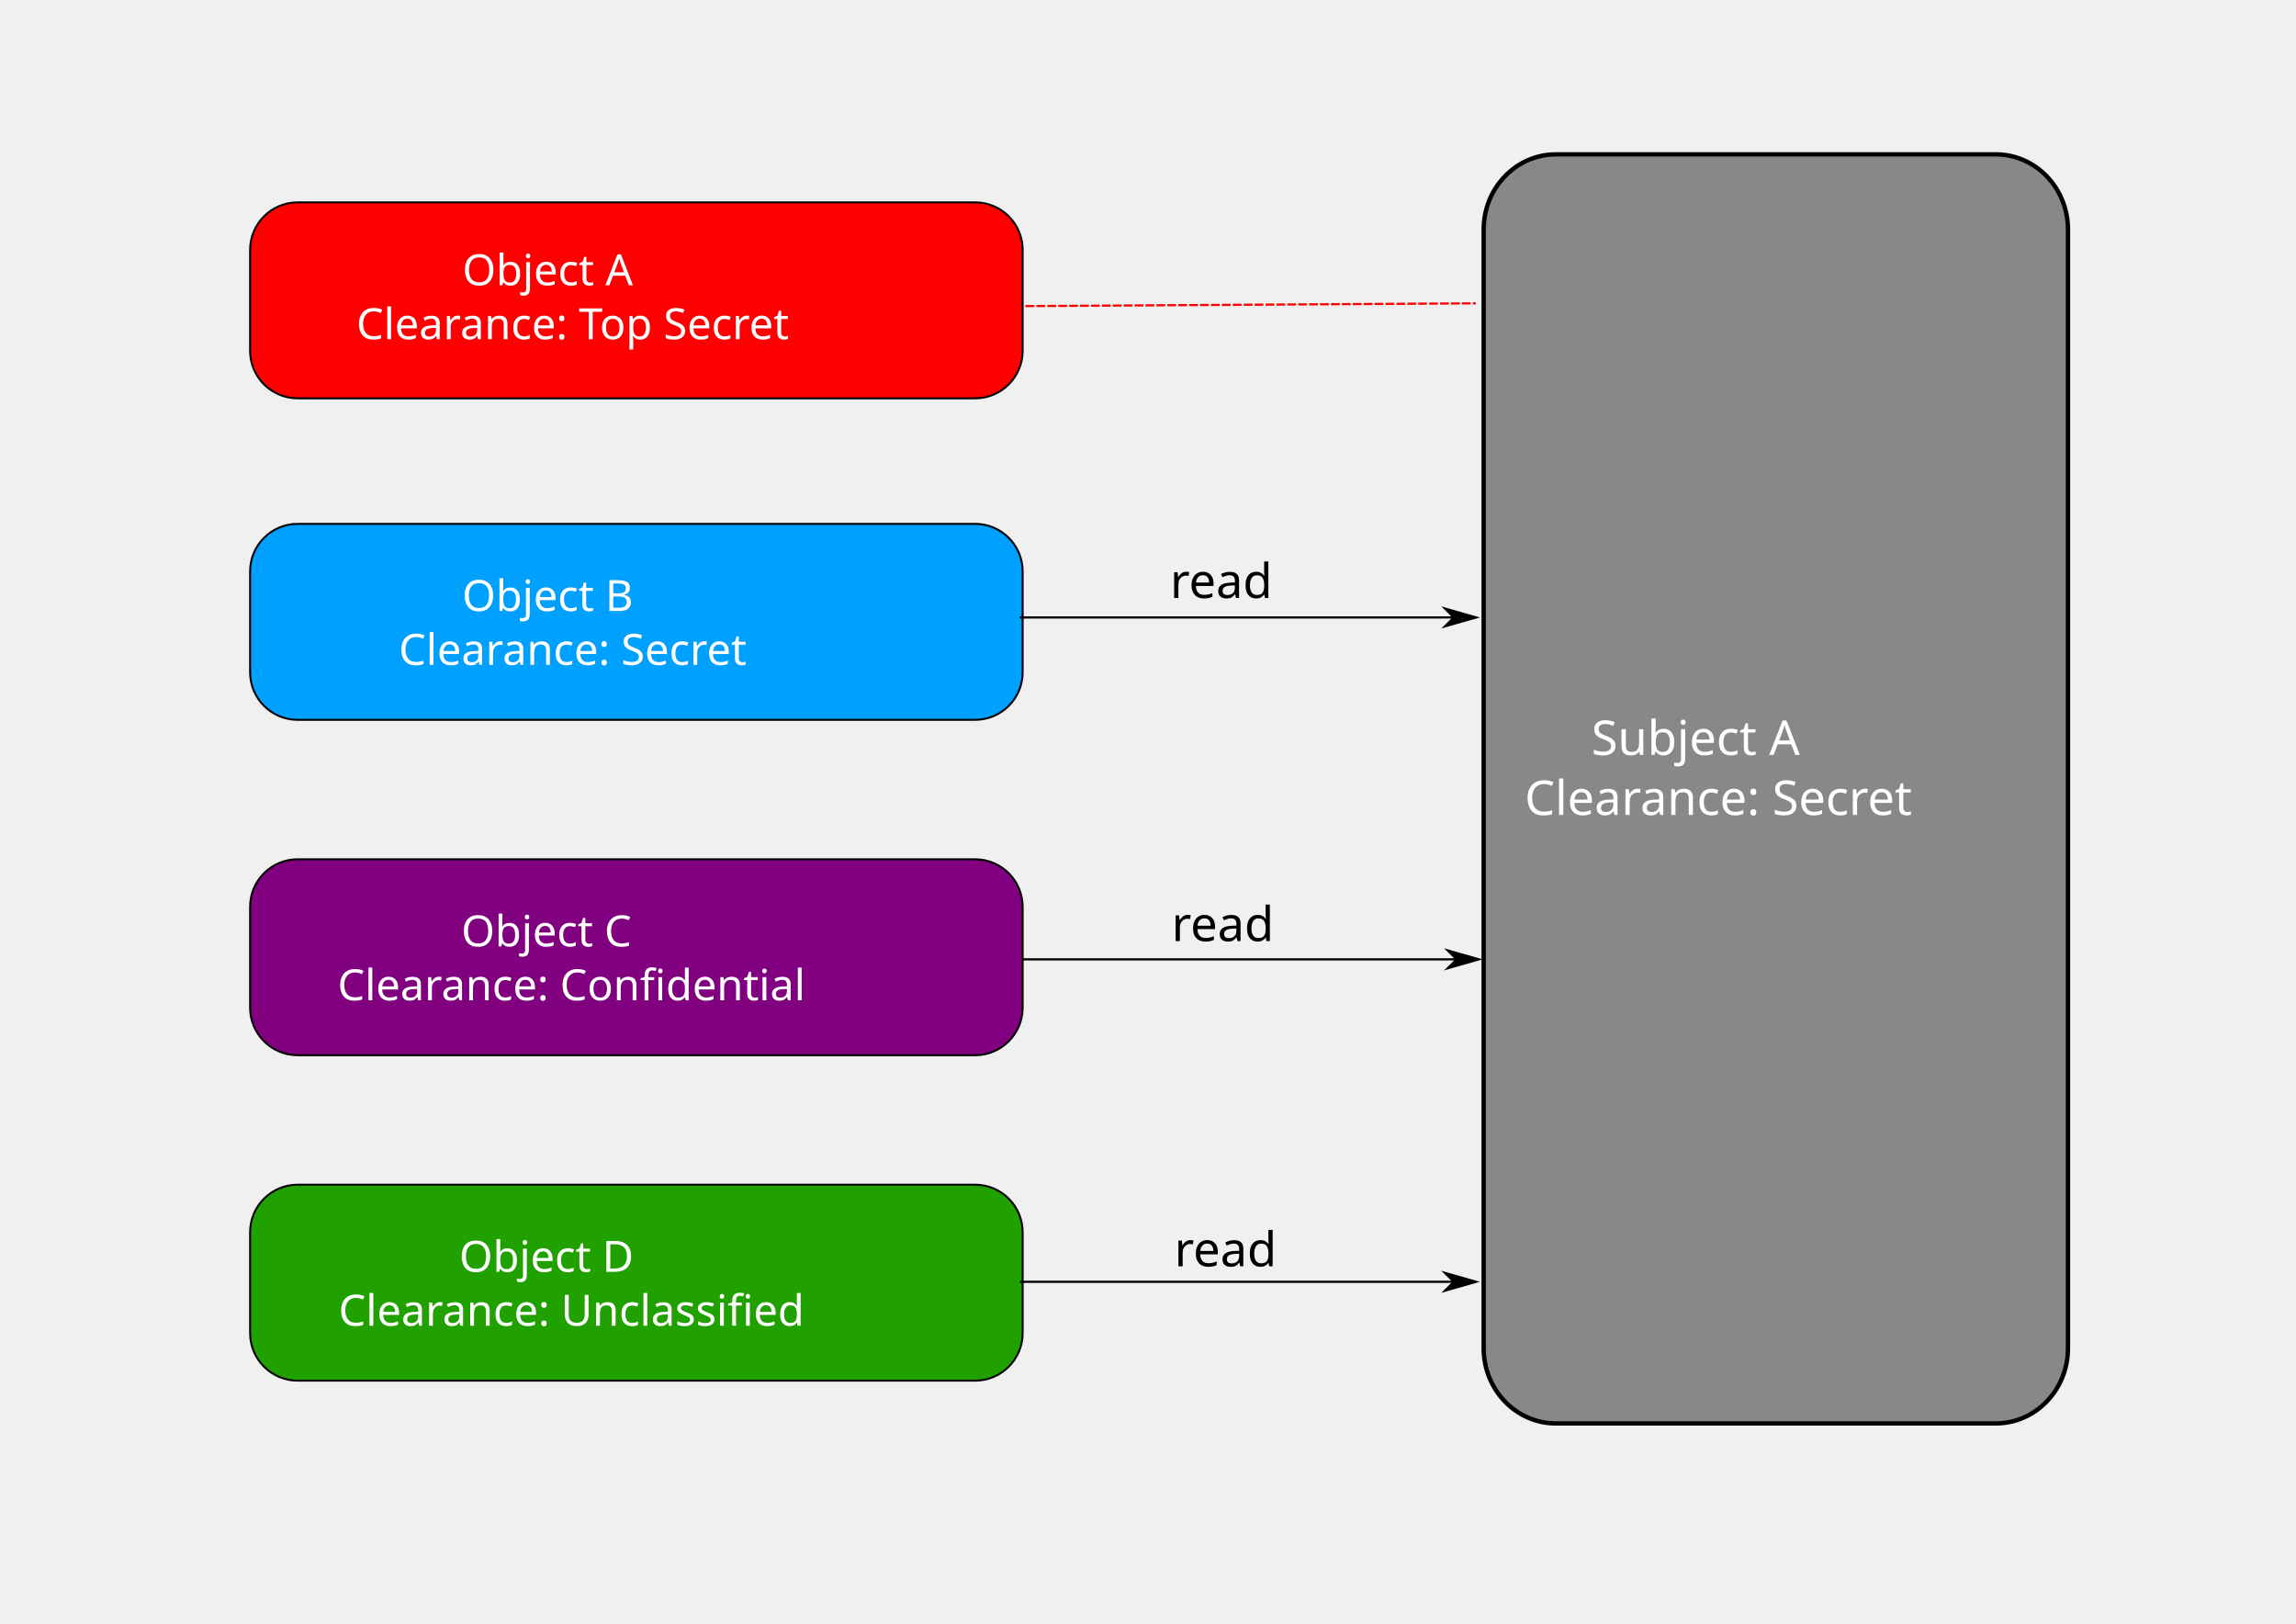
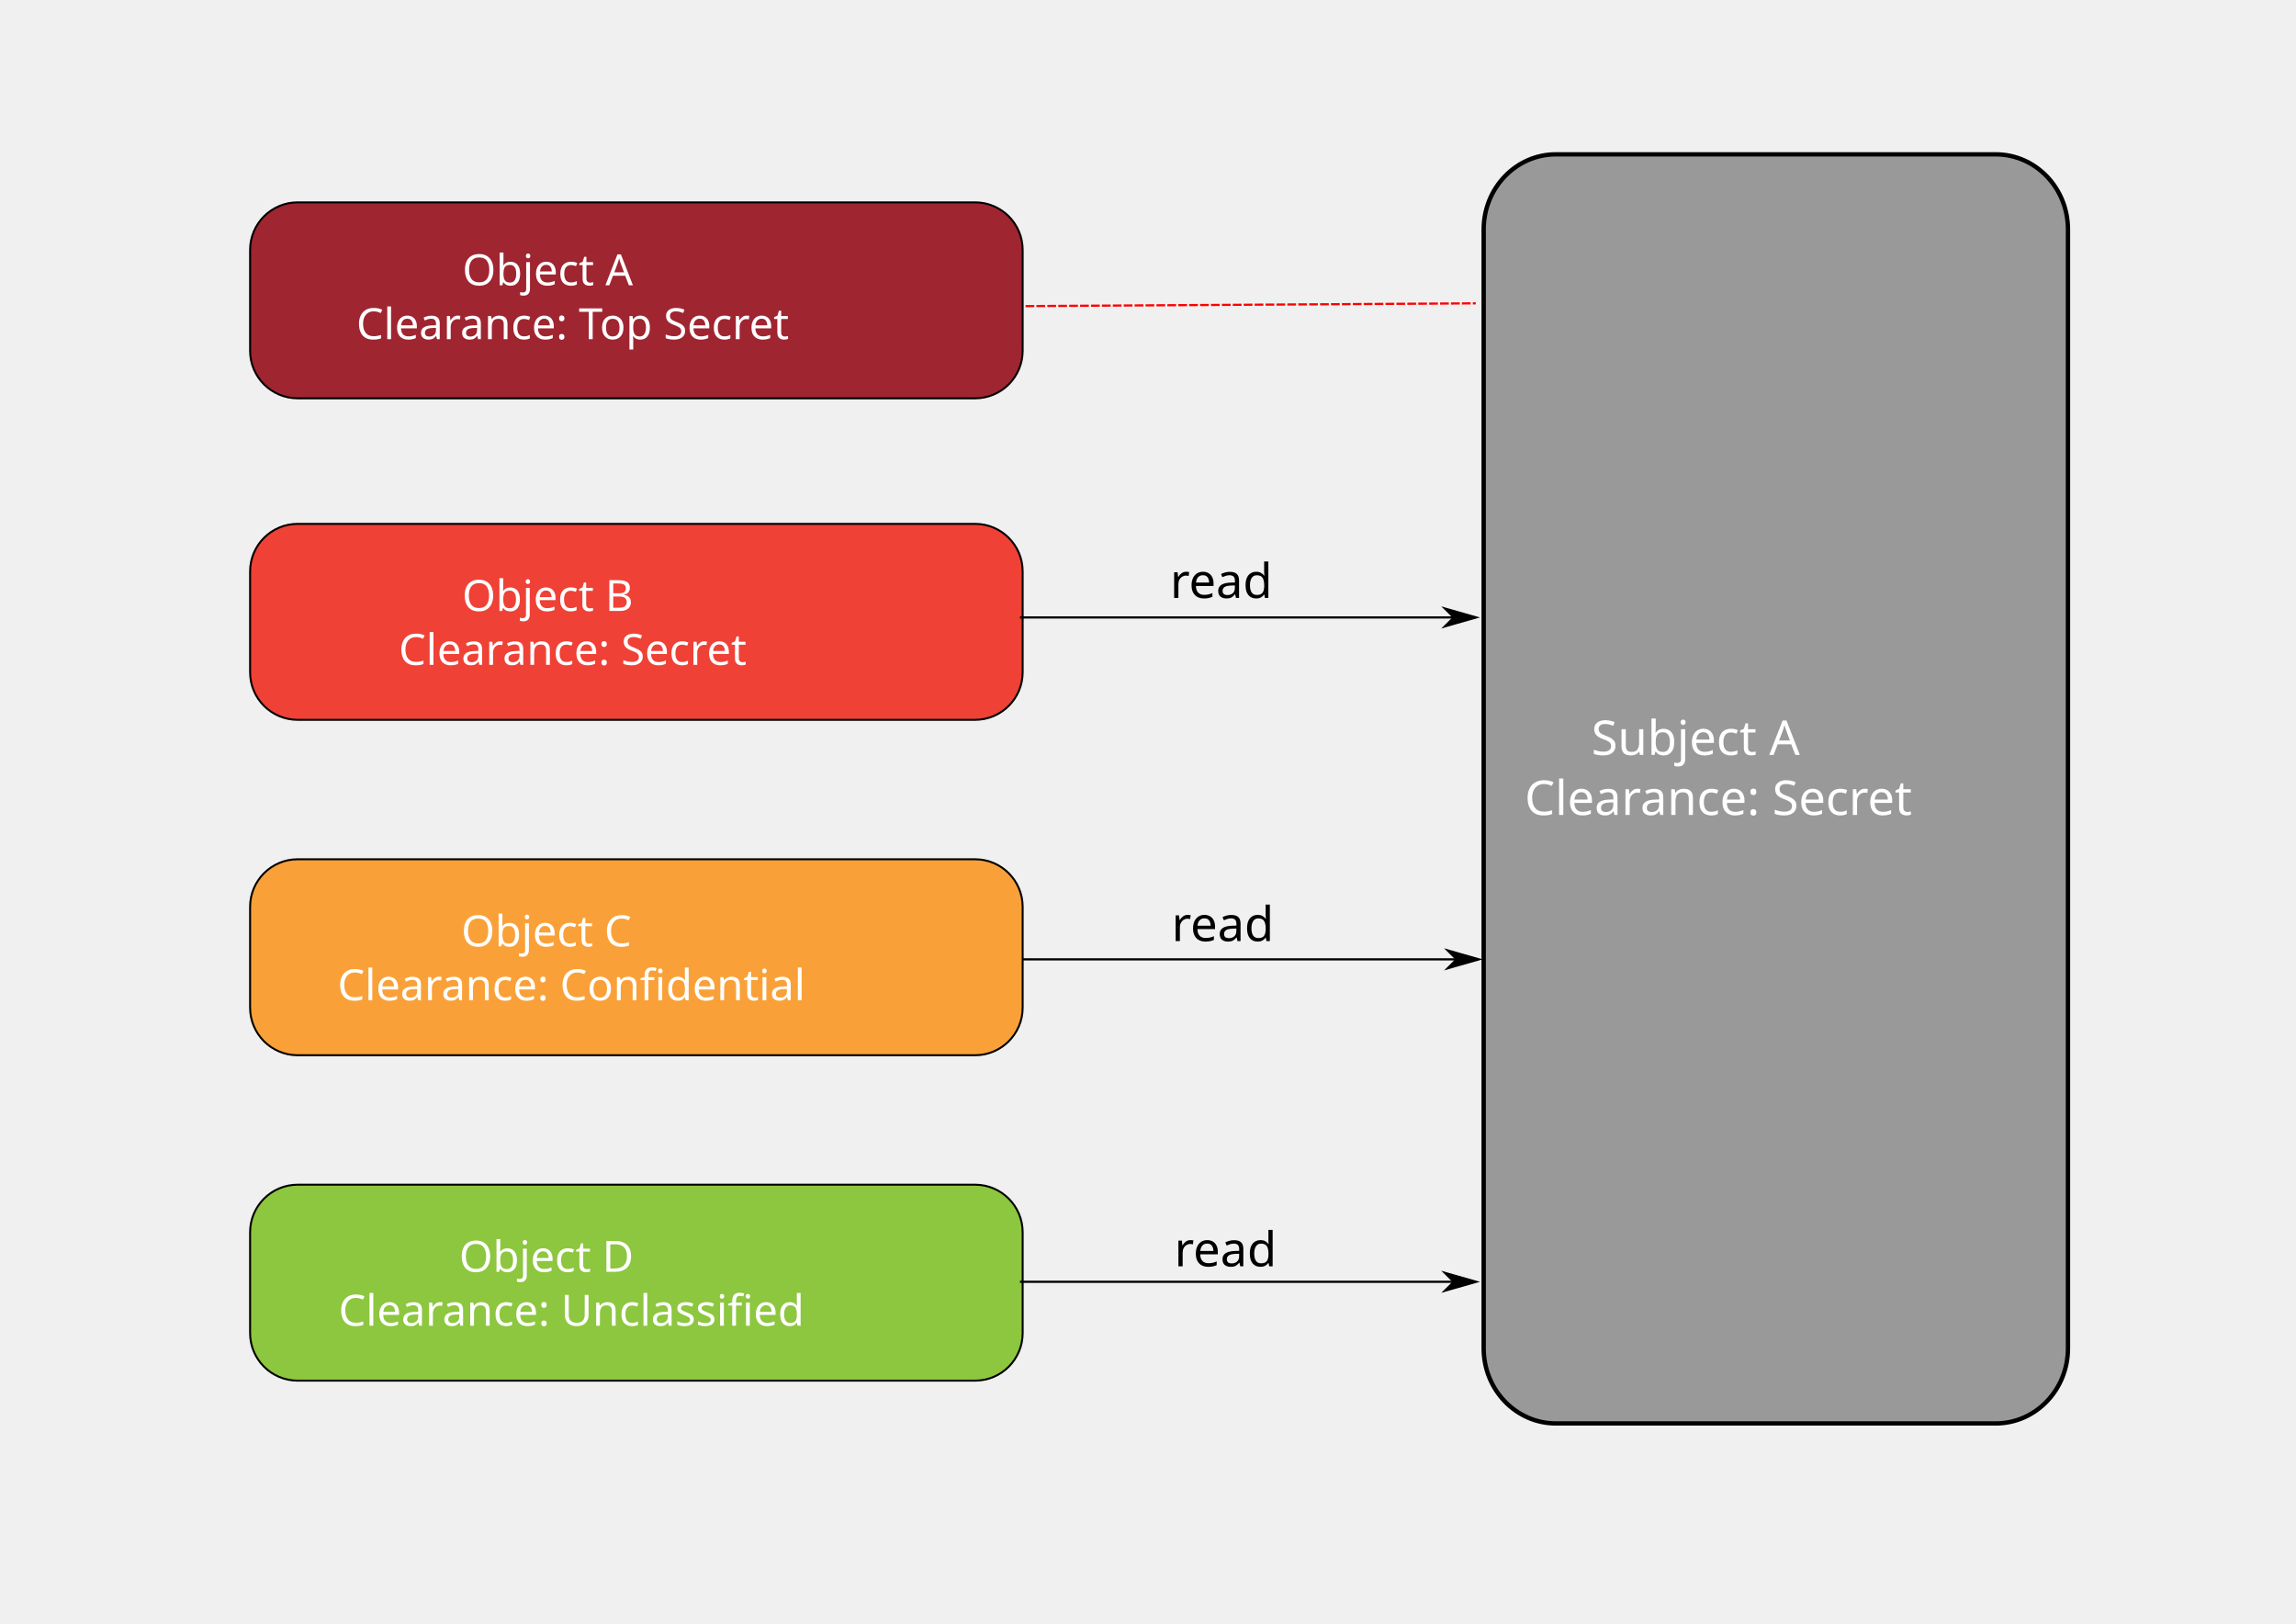
<svg xmlns="http://www.w3.org/2000/svg" width="1052.362" height="744.094" id="svg2" version="1.1">
  <defs id="defs4">
    <marker orient="auto" refY="0.0" refX="0.0" id="Arrow1Lstart" style="overflow:visible">
      <path id="path5436" d="M 0.0,0.0 L 5.0,-5.0 L -12.5,0.0 L 5.0,5.0 L 0.0,0.0 z " style="fill-rule:evenodd;stroke:#000000;stroke-width:1.0pt" transform="scale(0.8) translate(12.5,0)" />
    </marker>
    <marker orient="auto" refY="0" refX="0" id="Arrow1Lend" style="overflow:visible">
      <path id="path4148" d="M 0,0 5,-5 -12.5,0 5,5 0,0 z" style="fill-rule:evenodd;stroke:#000000;stroke-width:1pt" transform="matrix(-0.8,0,0,-0.8,-10,0)" />
    </marker>
    <marker orient="auto" refY="0" refX="0" id="Arrow1Lend-9" style="overflow:visible">
      <path id="path4148-4" d="M 0,0 5,-5 -12.5,0 5,5 0,0 z" style="fill-rule:evenodd;stroke:#000000;stroke-width:1pt" transform="matrix(-0.8,0,0,-0.8,-10,0)" />
    </marker>
    <marker orient="auto" refY="0" refX="0" id="Arrow1Lend-1" style="overflow:visible">
      <path id="path4148-40" d="M 0,0 5,-5 -12.5,0 5,5 0,0 z" style="fill-rule:evenodd;stroke:#000000;stroke-width:1pt" transform="matrix(-0.8,0,0,-0.8,-10,0)" />
    </marker>
    <marker orient="auto" refY="0" refX="0" id="Arrow1Lstart-7" style="overflow:visible">
      <path id="path5436-8" d="M 0,0 5,-5 -12.5,0 5,5 0,0 z" style="fill-rule:evenodd;stroke:#000000;stroke-width:1pt" transform="matrix(0.8,0,0,0.8,10,0)" />
    </marker>
    <marker orient="auto" refY="0" refX="0" id="Arrow1Lend-1-9" style="overflow:visible">
      <path id="path4148-40-0" d="M 0,0 5,-5 -12.5,0 5,5 0,0 z" style="fill-rule:evenodd;stroke:#000000;stroke-width:1pt" transform="matrix(-0.8,0,0,-0.8,-10,0)" />
    </marker>
    <marker orient="auto" refY="0" refX="0" id="Arrow1Lstart-2" style="overflow:visible">
      <path id="path5436-80" d="M 0,0 5,-5 -12.5,0 5,5 0,0 z" style="fill-rule:evenodd;stroke:#000000;stroke-width:1pt" transform="matrix(0.8,0,0,0.8,10,0)" />
    </marker>
    <marker orient="auto" refY="0" refX="0" id="Arrow1Lend-1-5" style="overflow:visible">
      <path id="path4148-40-5" d="M 0,0 5,-5 -12.5,0 5,5 0,0 z" style="fill-rule:evenodd;stroke:#000000;stroke-width:1pt" transform="matrix(-0.8,0,0,-0.8,-10,0)" />
    </marker>
  </defs>
  <g id="layer1" transform="translate(0,-308.2677)">
-     <rect style="fill:#ff0000;stroke:#000000;stroke-width:0.898;stroke-opacity:1" id="rect2991" width="354.102" height="89.808" x="114.63" y="401.002" ry="21.811" />
+     <rect style="fill:#9f2531;stroke:#000000;stroke-width:0.898;stroke-opacity:1;fill-opacity:1" id="rect2991" width="354.102" height="89.808" x="114.63" y="401.002" ry="21.811" />
    <text xml:space="preserve" style="font-size:44.091px;font-style:normal;font-weight:normal;line-height:125%;letter-spacing:0px;word-spacing:0px;fill:#000000;fill-opacity:1;stroke:none;font-family:Sans" x="291.136" y="439.008" id="text2995">
      <tspan id="tspan2997" x="291.136" y="439.008" style="font-size:19.758px;font-style:normal;font-variant:normal;font-weight:normal;font-stretch:normal;text-align:center;line-height:125%;writing-mode:lr-tb;text-anchor:middle;font-family:Sans;-inkscape-font-specification:Sans;fill:#ffffff">Object A</tspan>
      <tspan x="291.136" y="463.705" id="tspan4587" style="font-size:19.758px;font-style:normal;font-variant:normal;font-weight:normal;font-stretch:normal;text-align:center;line-height:125%;writing-mode:lr-tb;text-anchor:middle;font-family:Sans;-inkscape-font-specification:Sans;fill:#ffffff">Clearance: Top Secret</tspan>
    </text>
-     <rect style="fill:#00a0ff;fill-opacity:1;stroke:#000000;stroke-width:0.898;stroke-opacity:1" id="rect2991-3" width="354.102" height="89.808" x="114.63" y="548.337" ry="21.811" />
+     <rect style="fill:#ef4136;fill-opacity:1;stroke:#000000;stroke-width:0.898;stroke-opacity:1" id="rect2991-3" width="354.102" height="89.808" x="114.63" y="548.337" ry="21.811" />
    <text xml:space="preserve" style="font-size:44.091px;font-style:normal;font-weight:normal;line-height:125%;letter-spacing:0px;word-spacing:0px;fill:#000000;fill-opacity:1;stroke:none;font-family:Sans" x="291.136" y="588.259" id="text2995-6">
      <tspan x="291.136" y="588.259" id="tspan3810" style="font-size:19.758px;text-align:center;text-anchor:middle;fill:#ffffff">Object B</tspan>
      <tspan x="291.136" y="612.956" style="font-size:19.758px;text-align:center;text-anchor:middle;fill:#ffffff" id="tspan4591">Clearance: Secret</tspan>
    </text>
-     <rect style="fill:#21a100;fill-opacity:1;stroke:#000000;stroke-width:0.898;stroke-opacity:1" id="rect2991-1" width="354.102" height="89.808" x="114.63" y="851.177" ry="21.811" />
+     <rect style="fill:#8dc63f;fill-opacity:1;stroke:#000000;stroke-width:0.898;stroke-opacity:1" id="rect2991-1" width="354.102" height="89.808" x="114.63" y="851.177" ry="21.811" />
    <text xml:space="preserve" style="font-size:44.091px;font-style:normal;font-weight:normal;line-height:125%;letter-spacing:0px;word-spacing:0px;fill:#000000;fill-opacity:1;stroke:none;font-family:Sans" x="290.572" y="891.098" id="text2995-0">
      <tspan id="tspan2997-7" x="290.572" y="891.098" style="font-size:19.758px;text-align:center;text-anchor:middle;fill:#ffffff">Object D</tspan>
      <tspan x="290.572" y="915.795" style="font-size:19.758px;text-align:center;text-anchor:middle;fill:#ffffff" id="tspan4599">Clearance: Unclassified</tspan>
    </text>
-     <rect style="fill:#800080;fill-opacity:1;stroke:#000000;stroke-width:0.898;stroke-opacity:1" id="rect2991-11" width="354.102" height="89.808" x="114.63" y="702.045" ry="21.811" />
+     <rect style="fill:#f9a138;fill-opacity:1;stroke:#000000;stroke-width:0.898;stroke-opacity:1" id="rect2991-11" width="354.102" height="89.808" x="114.63" y="702.045" ry="21.811" />
    <text xml:space="preserve" style="font-size:44.091px;font-style:normal;font-weight:normal;line-height:125%;letter-spacing:0px;word-spacing:0px;fill:#000000;fill-opacity:1;stroke:none;font-family:Sans" x="290.572" y="741.966" id="text2995-7">
      <tspan x="290.572" y="741.966" id="tspan5542" style="font-size:19.758px;text-align:center;text-anchor:middle;fill:#ffffff">Object C</tspan>
      <tspan x="290.572" y="766.663" style="font-size:19.758px;text-align:center;text-anchor:middle;fill:#ffffff" id="tspan4601">Clearance: Confidential</tspan>
    </text>
-     <rect style="fill:#000000;fill-opacity:0.431;stroke:#000000;stroke-width:2;stroke-miterlimit:4;stroke-opacity:1;stroke-dasharray:none" id="rect4708" width="267.813" height="581.592" x="680.032" y="378.996" ry="34.438" rx="33.12" />
+     <rect style="fill:#999999;fill-opacity:1;stroke:#000000;stroke-width:2;stroke-miterlimit:4;stroke-opacity:1;stroke-dasharray:none" id="rect4708" width="267.813" height="581.592" x="680.032" y="378.996" ry="34.438" rx="33.12" />
    <text xml:space="preserve" style="font-size:40px;font-style:normal;font-weight:normal;line-height:125%;letter-spacing:0px;word-spacing:0px;fill:#000000;fill-opacity:1;stroke:none;font-family:Sans" x="813.589" y="654.243" id="text5236">
      <tspan id="tspan5238" x="813.589" y="654.243" style="font-size:22px;text-align:center;text-anchor:middle;fill:#ffffff">Subject A</tspan>
      <tspan x="813.589" y="681.743" id="tspan5240" style="font-size:22px;text-align:center;text-anchor:middle;fill:#ffffff">Clearance: Secret</tspan>
    </text>
    <path style="fill:none;stroke:#ff0000;stroke-width:1;stroke-linecap:butt;stroke-linejoin:miter;stroke-opacity:1;marker-start:none;stroke-miterlimit:4;stroke-dasharray:4, 1;stroke-dashoffset:0" d="m 470.056,140.282 206.366,-1.274" id="path5430" transform="translate(0,308.2677)" />
    <path style="fill:none;stroke:#000000;stroke-width:1px;stroke-linecap:butt;stroke-linejoin:miter;stroke-opacity:1;marker-start:none;marker-end:url(#Arrow1Lend-1)" d="m 467.508,282.955 208.914,0" id="path6258" transform="translate(0,308.2677)" />
    <path style="fill:none;stroke:#000000;stroke-width:1px;stroke-linecap:butt;stroke-linejoin:miter;stroke-opacity:1;marker-start:none;marker-end:url(#Arrow1Lend-1)" d="m 468.782,747.908 208.914,0" id="path6258-5" />
    <path style="fill:none;stroke:#000000;stroke-width:1px;stroke-linecap:butt;stroke-linejoin:miter;stroke-opacity:1;marker-start:none;marker-end:url(#Arrow1Lend-1)" d="m 467.508,895.677 208.914,0" id="path6258-8" />
    <text xml:space="preserve" style="font-size:22px;font-style:normal;font-weight:normal;line-height:125%;letter-spacing:0px;word-spacing:0px;fill:#000000;fill-opacity:1;stroke:none;font-family:Sans" x="536.297" y="582.306" id="text7857">
      <tspan id="tspan7859" x="536.297" y="582.306">read</tspan>
    </text>
    <text xml:space="preserve" style="font-size:22px;font-style:normal;font-weight:normal;line-height:125%;letter-spacing:0px;word-spacing:0px;fill:#000000;fill-opacity:1;stroke:none;font-family:Sans" x="536.982" y="739.55" id="text7857-0">
      <tspan id="tspan7859-8" x="536.982" y="739.55">read</tspan>
    </text>
    <text xml:space="preserve" style="font-size:22px;font-style:normal;font-weight:normal;line-height:125%;letter-spacing:0px;word-spacing:0px;fill:#000000;fill-opacity:1;stroke:none;font-family:Sans" x="538.255" y="888.592" id="text7857-01">
      <tspan id="tspan7859-5" x="538.255" y="888.592">read</tspan>
    </text>
  </g>
</svg>
